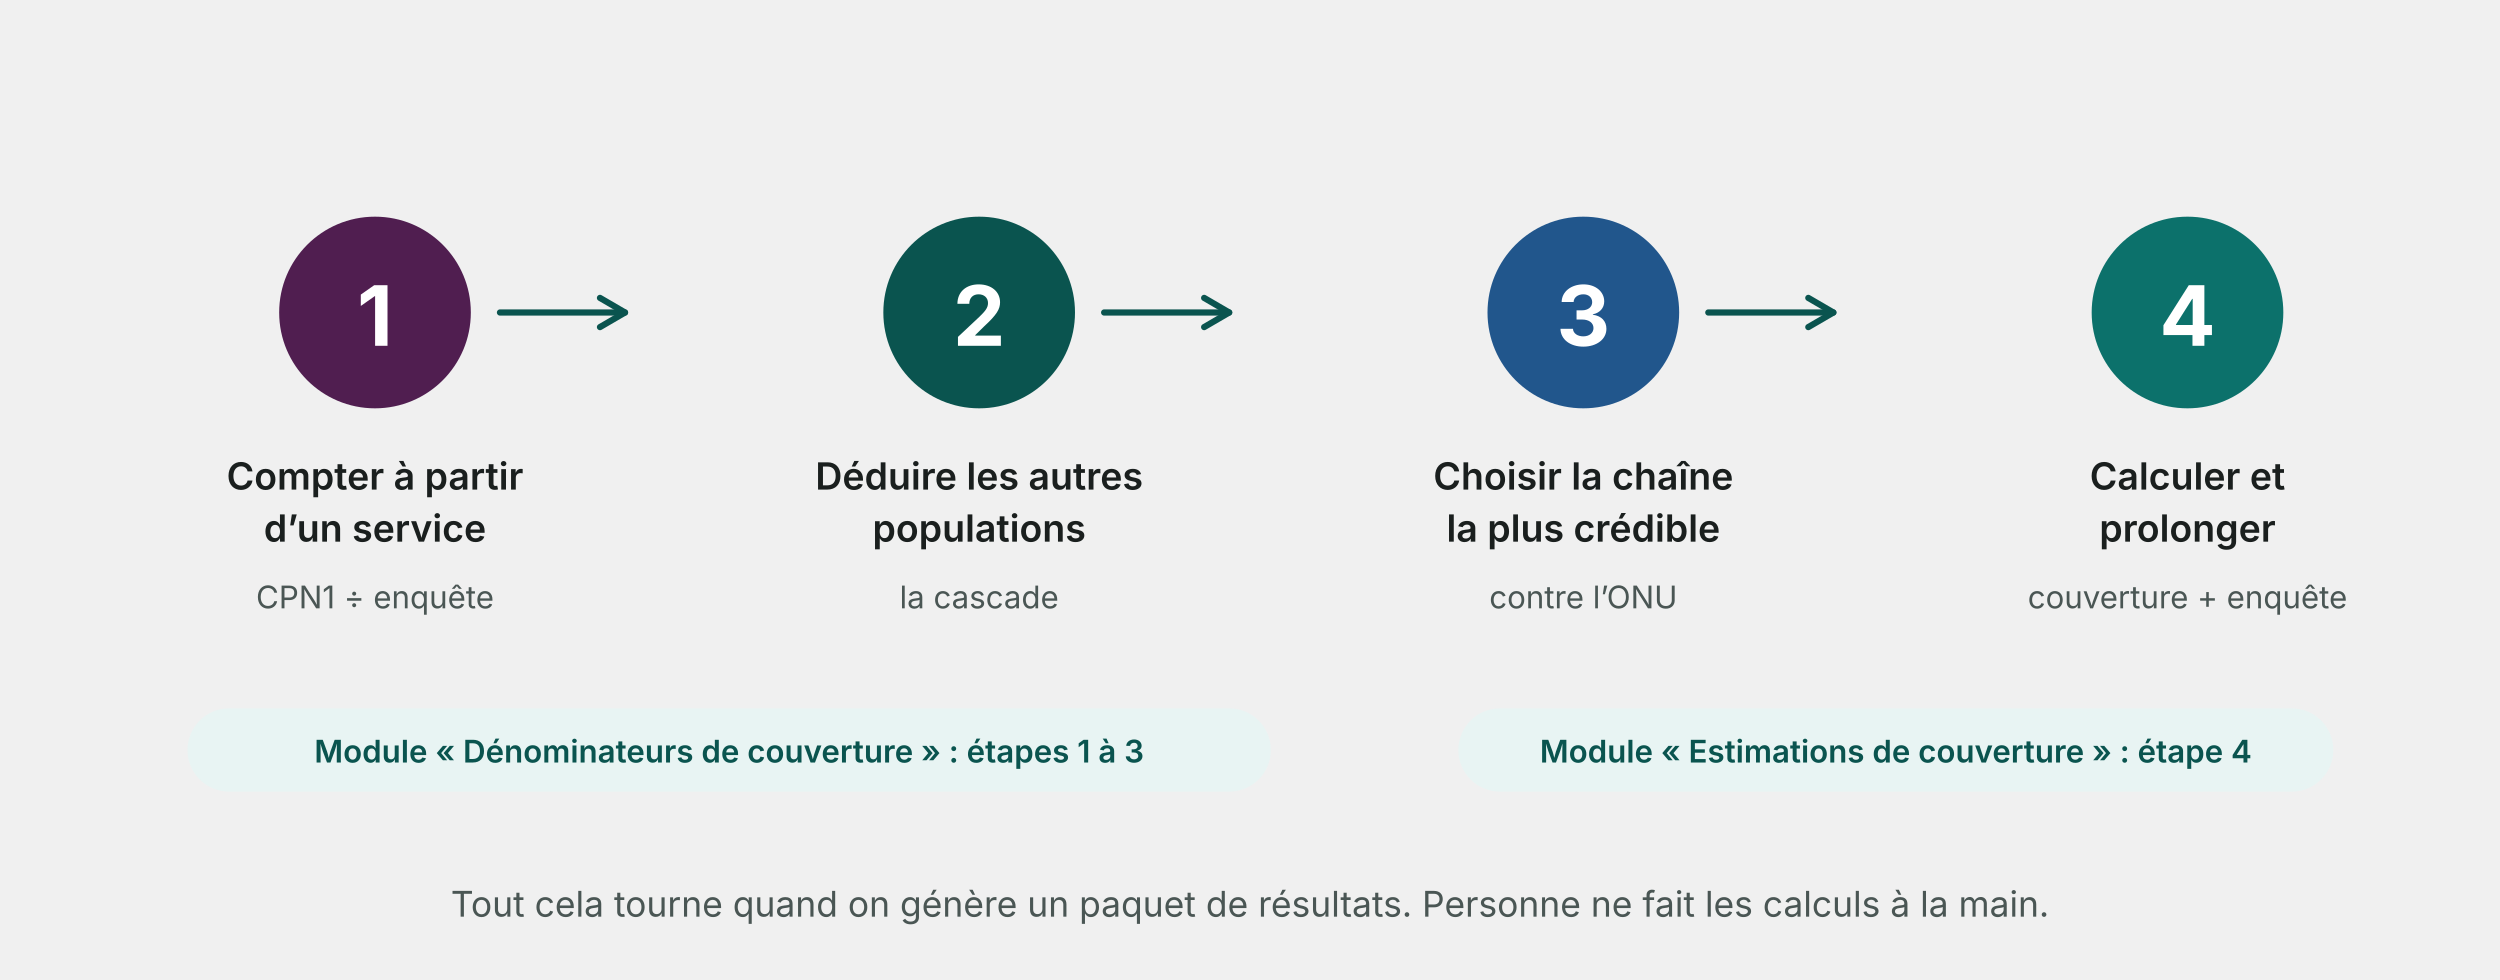
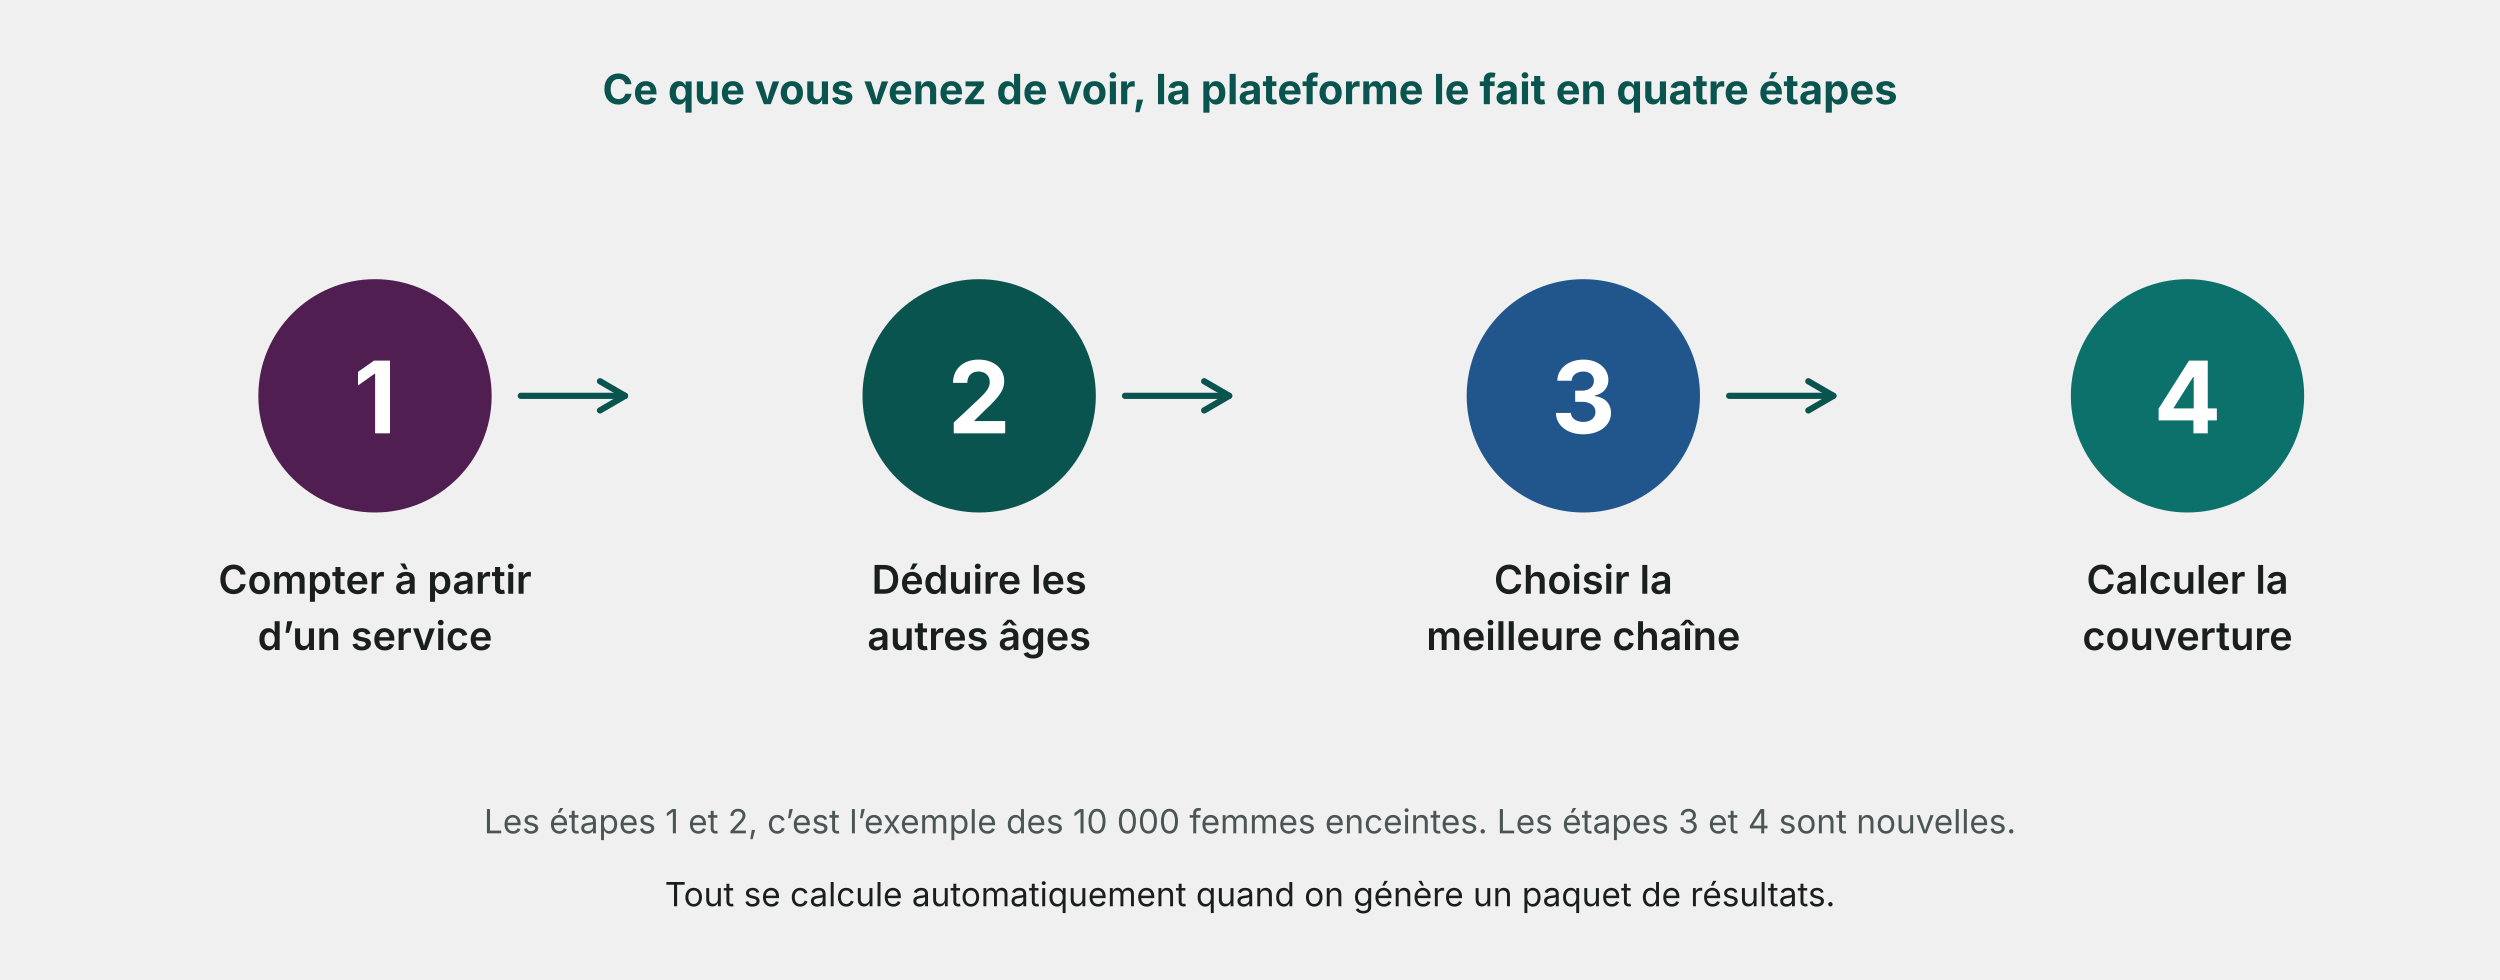
<svg xmlns="http://www.w3.org/2000/svg" viewBox="0 0 1200 470" font-family="Inter, -apple-system, 'Segoe UI', Roboto, sans-serif">
-   <circle cx="180" cy="150" r="46" fill="#501E50" />
-   <text x="180" y="166" text-anchor="middle" font-size="40" font-weight="700" fill="#FFFFFF">1</text>
-   <text x="180" y="235" text-anchor="middle" font-size="18" font-weight="600" fill="#1A1F1E">Compter à partir</text>
-   <text x="180" y="260" text-anchor="middle" font-size="18" font-weight="600" fill="#1A1F1E">d’un service</text>
-   <text x="180" y="292" text-anchor="middle" font-size="15" font-weight="400" fill="#4A5654">CPN1 ÷ enquête</text>
-   <line x1="240" y1="150" x2="300" y2="150" stroke="#0A544F" stroke-width="3" stroke-linecap="round" />
-   <polyline points="288,157 300,150 288,143" fill="none" stroke="#0A544F" stroke-width="3" stroke-linecap="round" stroke-linejoin="round" />
-   <circle cx="470" cy="150" r="46" fill="#0A544F" />
-   <text x="470" y="166" text-anchor="middle" font-size="40" font-weight="700" fill="#FFFFFF">2</text>
-   <text x="470" y="235" text-anchor="middle" font-size="18" font-weight="600" fill="#1A1F1E">Déduire les autres</text>
-   <text x="470" y="260" text-anchor="middle" font-size="18" font-weight="600" fill="#1A1F1E">populations</text>
-   <text x="470" y="292" text-anchor="middle" font-size="15" font-weight="400" fill="#4A5654">la cascade</text>
-   <line x1="530" y1="150" x2="590" y2="150" stroke="#0A544F" stroke-width="3" stroke-linecap="round" />
-   <polyline points="578,157 590,150 578,143" fill="none" stroke="#0A544F" stroke-width="3" stroke-linecap="round" stroke-linejoin="round" />
-   <circle cx="760" cy="150" r="46" fill="#21568C" />
-   <text x="760" y="166" text-anchor="middle" font-size="40" font-weight="700" fill="#FFFFFF">3</text>
-   <text x="760" y="235" text-anchor="middle" font-size="18" font-weight="600" fill="#1A1F1E">Choisir la chaîne</text>
-   <text x="760" y="260" text-anchor="middle" font-size="18" font-weight="600" fill="#1A1F1E">la plus crédible</text>
-   <text x="760" y="292" text-anchor="middle" font-size="15" font-weight="400" fill="#4A5654">contre l’ONU</text>
-   <line x1="820" y1="150" x2="880" y2="150" stroke="#0A544F" stroke-width="3" stroke-linecap="round" />
-   <polyline points="868,157 880,150 868,143" fill="none" stroke="#0A544F" stroke-width="3" stroke-linecap="round" stroke-linejoin="round" />
-   <circle cx="1050" cy="150" r="46" fill="#0C716B" />
-   <text x="1050" y="166" text-anchor="middle" font-size="40" font-weight="700" fill="#FFFFFF">4</text>
-   <text x="1050" y="235" text-anchor="middle" font-size="18" font-weight="600" fill="#1A1F1E">Calculer et</text>
-   <text x="1050" y="260" text-anchor="middle" font-size="18" font-weight="600" fill="#1A1F1E">prolonger</text>
-   <text x="1050" y="292" text-anchor="middle" font-size="15" font-weight="400" fill="#4A5654">couverture + enquête</text>
-   <rect x="90" y="340" width="520" height="40" rx="20" fill="#E8F4F3" />
-   <text x="350" y="366" text-anchor="middle" font-size="15" font-weight="600" fill="#0A544F">Module « Dénominateurs de couverture » : étapes 1 à 3</text>
-   <rect x="700" y="340" width="420" height="40" rx="20" fill="#E8F4F3" />
-   <text x="910" y="366" text-anchor="middle" font-size="15" font-weight="600" fill="#0A544F">Module « Estimations de couverture » : étape 4</text>
-   <text x="600" y="440" text-anchor="middle" font-size="17" font-weight="400" fill="#4A5654">Tout cela tourne quand on génère un paquet de résultats. Personne ne fait les calculs à la main.</text>
+   <text x="600" y="50" text-anchor="middle" font-size="20" font-weight="700" fill="#0A544F">Ce que vous venez de voir, la plateforme le fait en quatre étapes</text>
+   <circle cx="180" cy="190" r="56" fill="#501E50" />
+   <text x="180" y="208" text-anchor="middle" font-size="48" font-weight="700" fill="#FFFFFF">1</text>
+   <text x="180" y="285" text-anchor="middle" font-size="19" font-weight="600" fill="#1A1F1E">Compter à partir</text>
+   <text x="180" y="312" text-anchor="middle" font-size="19" font-weight="600" fill="#1A1F1E">d’un service</text>
+   <line x1="250" y1="190" x2="300" y2="190" stroke="#0A544F" stroke-width="3" stroke-linecap="round" />
+   <polyline points="288,197 300,190 288,183" fill="none" stroke="#0A544F" stroke-width="3" stroke-linecap="round" stroke-linejoin="round" />
+   <circle cx="470" cy="190" r="56" fill="#0A544F" />
+   <text x="470" y="208" text-anchor="middle" font-size="48" font-weight="700" fill="#FFFFFF">2</text>
+   <text x="470" y="285" text-anchor="middle" font-size="19" font-weight="600" fill="#1A1F1E">Déduire les</text>
+   <text x="470" y="312" text-anchor="middle" font-size="19" font-weight="600" fill="#1A1F1E">autres âges</text>
+   <line x1="540" y1="190" x2="590" y2="190" stroke="#0A544F" stroke-width="3" stroke-linecap="round" />
+   <polyline points="578,197 590,190 578,183" fill="none" stroke="#0A544F" stroke-width="3" stroke-linecap="round" stroke-linejoin="round" />
+   <circle cx="760" cy="190" r="56" fill="#21568C" />
+   <text x="760" y="208" text-anchor="middle" font-size="48" font-weight="700" fill="#FFFFFF">3</text>
+   <text x="760" y="285" text-anchor="middle" font-size="19" font-weight="600" fill="#1A1F1E">Choisir la</text>
+   <text x="760" y="312" text-anchor="middle" font-size="19" font-weight="600" fill="#1A1F1E">meilleure chaîne</text>
+   <line x1="830" y1="190" x2="880" y2="190" stroke="#0A544F" stroke-width="3" stroke-linecap="round" />
+   <polyline points="868,197 880,190 868,183" fill="none" stroke="#0A544F" stroke-width="3" stroke-linecap="round" stroke-linejoin="round" />
+   <circle cx="1050" cy="190" r="56" fill="#0C716B" />
+   <text x="1050" y="208" text-anchor="middle" font-size="48" font-weight="700" fill="#FFFFFF">4</text>
+   <text x="1050" y="285" text-anchor="middle" font-size="19" font-weight="600" fill="#1A1F1E">Calculer la</text>
+   <text x="1050" y="312" text-anchor="middle" font-size="19" font-weight="600" fill="#1A1F1E">couverture</text>
+   <text x="600" y="400" text-anchor="middle" font-size="16" font-weight="400" fill="#4A5654">Les étapes 1 et 2, c’est l’exemple des 10 000 femmes enceintes. Les étapes 3 et 4 sont nouvelles.</text>
+   <text x="600" y="435" text-anchor="middle" font-size="16" font-weight="400" fill="#1A1F1E">Tout se calcule automatiquement quand on génère un paquet de résultats.</text>
</svg>
